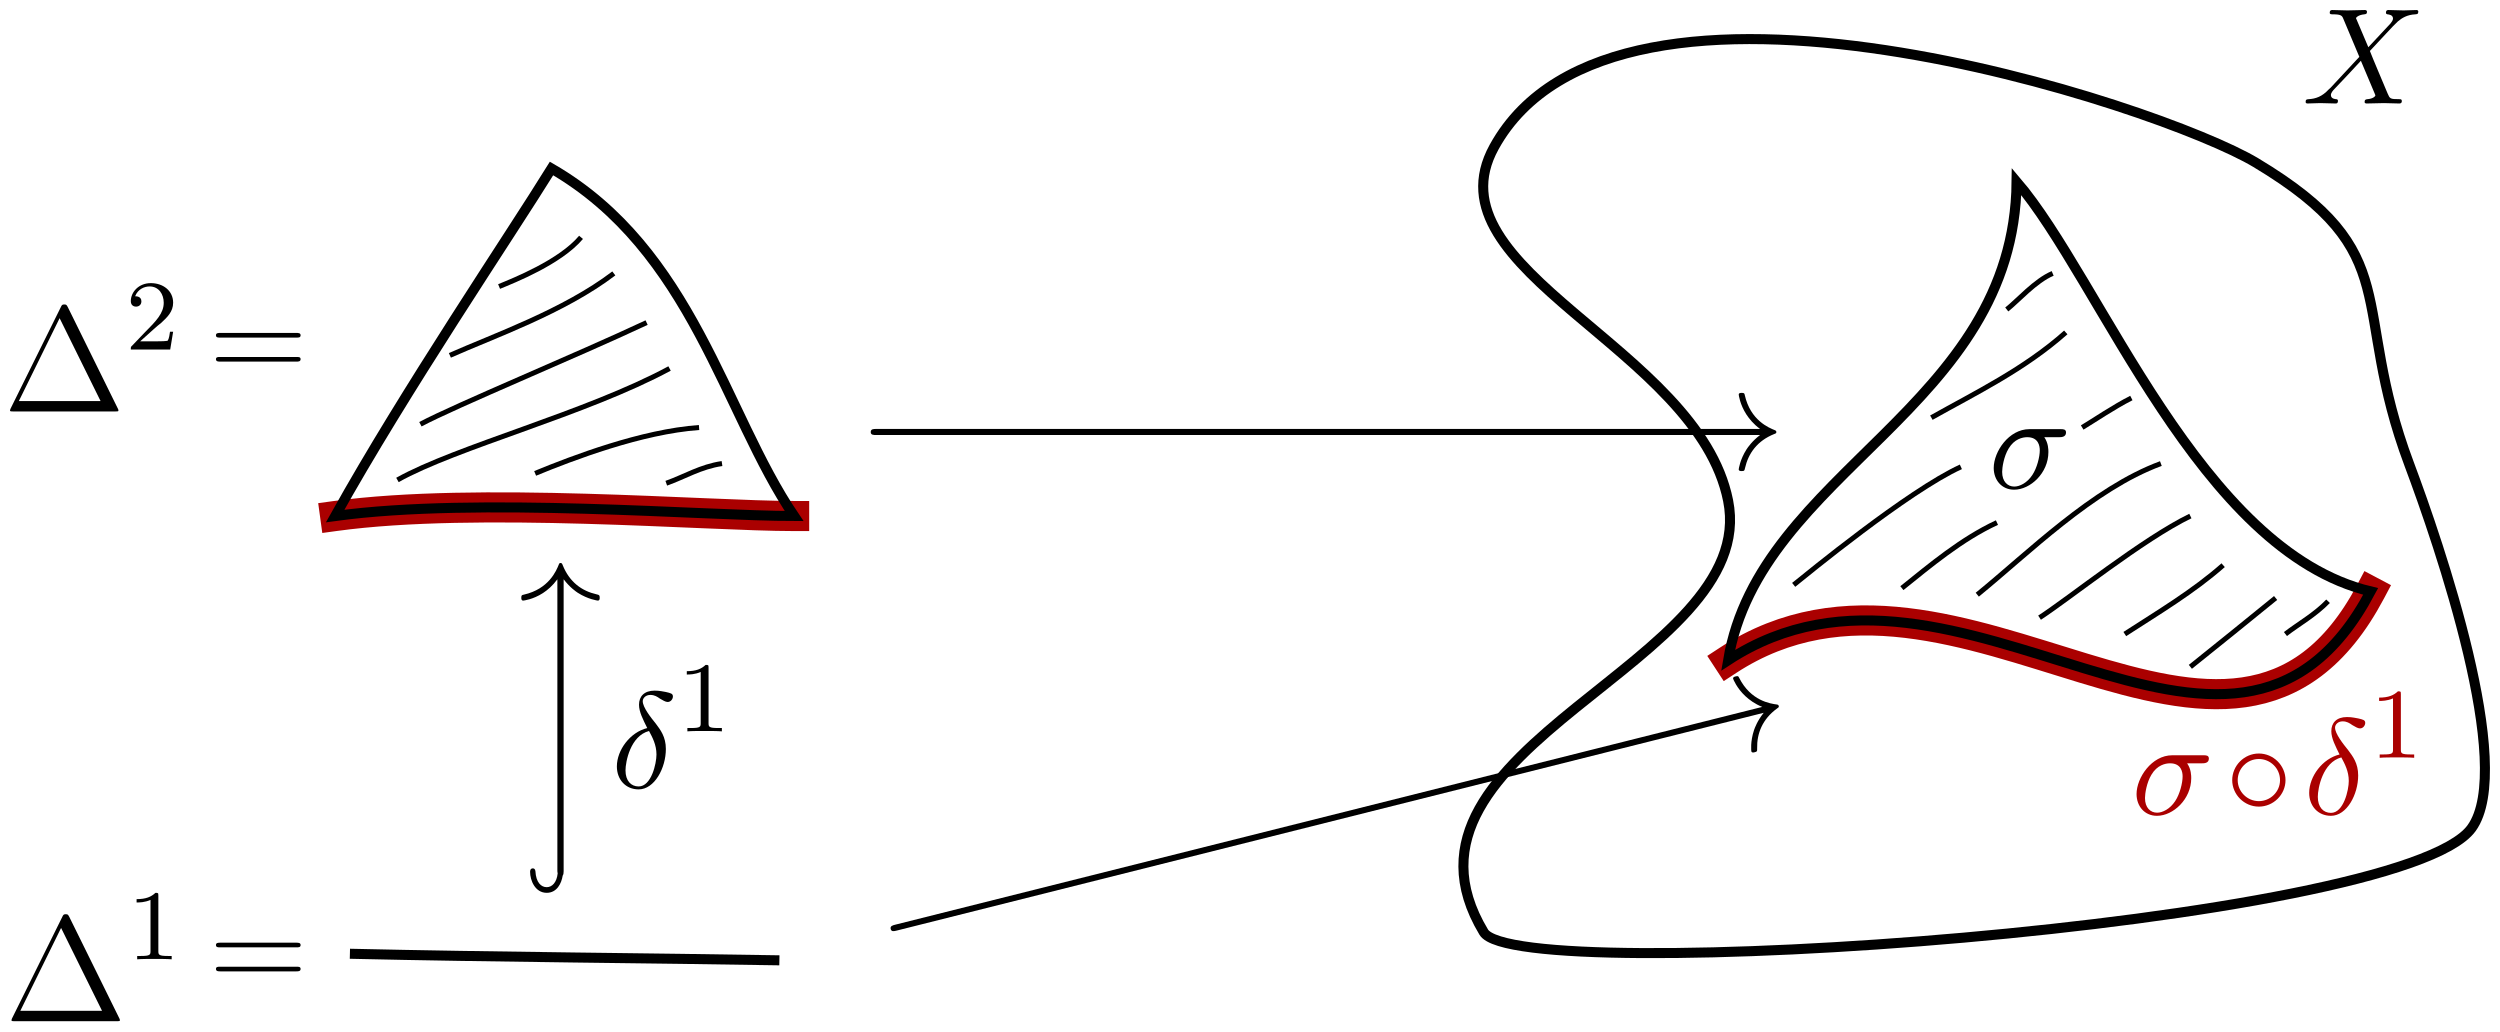
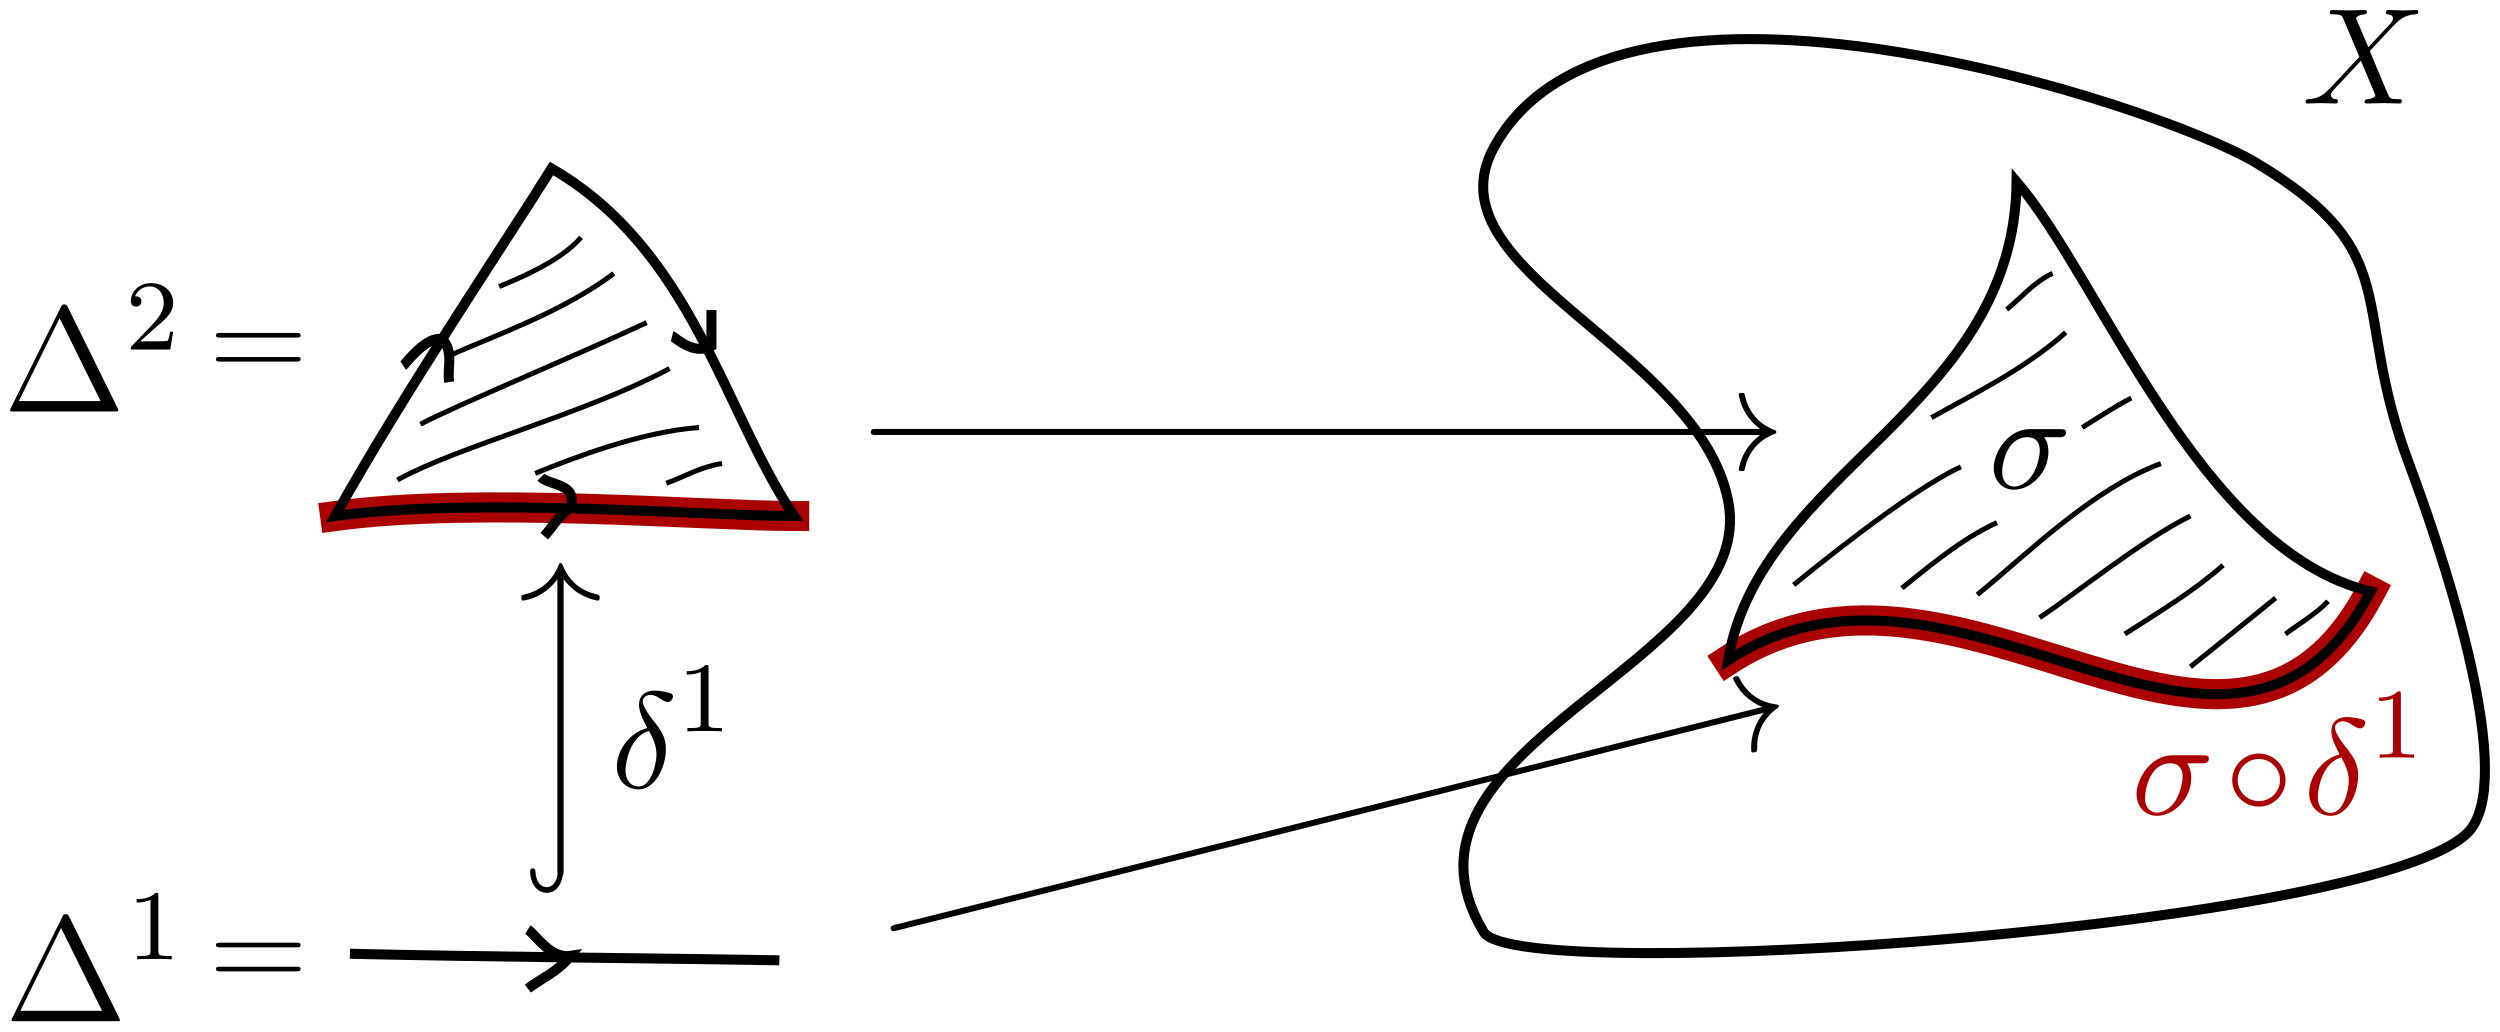
<svg xmlns="http://www.w3.org/2000/svg" width="249.171" height="102.781" id="svg4287" version="1.1">
  <defs id="defs4289" />
  <g id="layer2" transform="translate(-256.1057,-68.35755)">
    <path id="path3983" d="m 428.343,134.166 c 23.052,-15.052 50.116,19.448 64.045,-6.862" style="fill:none;stroke:#aa0000;stroke-width:3;stroke-linecap:square;stroke-linejoin:miter;stroke-miterlimit:4;stroke-opacity:1;stroke-dasharray:none" />
    <path style="fill:none;stroke:#000000;stroke-width:1px;stroke-linecap:butt;stroke-linejoin:miter;stroke-opacity:1" d="m 290.98,163.417 c 14.062,0.328 31.156,0.449 42.806,0.654" id="path3130" />
    <path style="fill:none;stroke:#000000;stroke-width:1;stroke-linecap:butt;stroke-linejoin:miter;stroke-miterlimit:4;stroke-opacity:1;stroke-dasharray:none" d="m 405.023,83.011 c -6.794,12.338 20.27,19.99 23.319,35.238 3.252,16.261 -35.521,24.401 -24.355,43.011 3.325,5.542 91.408,-0.613 98.458,-10.364 4.397,-6.081 -3.256,-28.374 -6.218,-36.274 -6.016,-16.043 -0.095,-20.94 -15.287,-30.056 -9.442,-5.665 -63.708,-23.726 -75.917,-1.555 z" id="path3134" />
    <path style="fill:none;stroke:#000000;stroke-width:1px;stroke-linecap:butt;stroke-linejoin:miter;stroke-opacity:1" d="m 457.098,86.459 c -0.236,22.678 -25.598,28.767 -28.755,47.707 23.052,-15.052 50.116,19.448 64.045,-6.862 -17.028,-4.054 -26.883,-31.012 -35.29,-40.845 z" id="path3136" />
    <path id="path3981" d="m 335.256,119.789 c -8.719,0 -31.603,-1.936 -45.746,0" style="fill:none;stroke:#aa0000;stroke-width:3;stroke-linecap:square;stroke-linejoin:miter;stroke-miterlimit:4;stroke-opacity:1;stroke-dasharray:none" />
    <path style="fill:none;stroke:#000000;stroke-width:1px;stroke-linecap:butt;stroke-linejoin:miter;stroke-opacity:1" d="m 335.256,119.789 c -8.719,0 -31.603,-1.936 -45.746,0 6.902,-12.411 17.516,-28.088 21.566,-34.637 14.077,8.146 17.184,24.303 24.18,34.637 z" id="path3128" />
    <path style="fill:none;stroke:#000000;stroke-width:0.5;stroke-linecap:butt;stroke-linejoin:miter;stroke-miterlimit:4;stroke-opacity:1;stroke-dasharray:none" d="m 314.017,92.014 c -2.086,2.476 -6.727,4.307 -8.169,4.901" id="path3906" />
    <path style="fill:none;stroke:#000000;stroke-width:0.5;stroke-linecap:butt;stroke-linejoin:miter;stroke-miterlimit:4;stroke-opacity:1;stroke-dasharray:none" d="m 317.284,95.608 c -4.964,3.785 -11.978,6.231 -16.338,8.169" id="path3908" />
    <path style="fill:none;stroke:#000000;stroke-width:0.5;stroke-linecap:butt;stroke-linejoin:miter;stroke-miterlimit:4;stroke-opacity:1;stroke-dasharray:none" d="m 320.552,100.51 c -7.087,3.326 -18.954,8.228 -22.546,10.13" id="path3910" />
    <path style="fill:none;stroke:#000000;stroke-width:0.5;stroke-linecap:butt;stroke-linejoin:miter;stroke-miterlimit:4;stroke-opacity:1;stroke-dasharray:none" d="m 322.839,105.084 c -8.27,4.472 -21.276,7.822 -27.121,11.11" id="path3912" />
    <path style="fill:none;stroke:#000000;stroke-width:0.5;stroke-linecap:butt;stroke-linejoin:miter;stroke-miterlimit:4;stroke-opacity:1;stroke-dasharray:none" d="m 325.78,110.966 c -5.715,0.405 -12.609,3.039 -16.338,4.575" id="path3914" />
    <path style="fill:none;stroke:#000000;stroke-width:0.5;stroke-linecap:butt;stroke-linejoin:miter;stroke-miterlimit:4;stroke-opacity:1;stroke-dasharray:none" d="m 328.067,114.56 c -2.135,0.309 -3.713,1.311 -5.555,1.961" id="path3916" />
    <path style="fill:none;stroke:#000000;stroke-width:0.5;stroke-linecap:butt;stroke-linejoin:miter;stroke-miterlimit:4;stroke-opacity:1;stroke-dasharray:none" d="m 460.692,95.608 c -1.738,0.733 -3.482,2.736 -4.575,3.594" id="path3918" />
    <path style="fill:none;stroke:#000000;stroke-width:0.5;stroke-linecap:butt;stroke-linejoin:miter;stroke-miterlimit:4;stroke-opacity:1;stroke-dasharray:none" d="m 461.999,101.49 c -4.139,3.685 -9.024,6.036 -13.397,8.496" id="path3920" />
    <path style="fill:none;stroke:#000000;stroke-width:0.5;stroke-linecap:butt;stroke-linejoin:miter;stroke-miterlimit:4;stroke-opacity:1;stroke-dasharray:none" d="m 451.543,114.887 c -5.28,2.413 -15.475,10.812 -16.665,11.763" id="path3922" />
    <path style="fill:none;stroke:#000000;stroke-width:0.5;stroke-linecap:butt;stroke-linejoin:miter;stroke-miterlimit:4;stroke-opacity:1;stroke-dasharray:none" d="m 455.138,120.442 c -3.578,1.665 -6.657,4.28 -9.476,6.535" id="path3924" />
    <path style="fill:none;stroke:#000000;stroke-width:0.5;stroke-linecap:butt;stroke-linejoin:miter;stroke-miterlimit:4;stroke-opacity:1;stroke-dasharray:none" d="m 468.535,108.025 c -1.836,0.941 -3.702,2.221 -4.901,2.941" id="path3926" />
    <path style="fill:none;stroke:#000000;stroke-width:0.5;stroke-linecap:butt;stroke-linejoin:miter;stroke-miterlimit:4;stroke-opacity:1;stroke-dasharray:none" d="m 471.476,114.56 c -6.799,2.506 -13.265,8.981 -18.299,13.07" id="path3928" />
    <path style="fill:none;stroke:#000000;stroke-width:0.5;stroke-linecap:butt;stroke-linejoin:miter;stroke-miterlimit:4;stroke-opacity:1;stroke-dasharray:none" d="m 474.416,119.789 c -4.712,2.285 -12.114,8.242 -15.031,10.13" id="path3930" />
    <path style="fill:none;stroke:#000000;stroke-width:0.5;stroke-linecap:butt;stroke-linejoin:miter;stroke-miterlimit:4;stroke-opacity:1;stroke-dasharray:none" d="m 477.684,124.69 c -2.992,2.638 -6.454,4.695 -9.803,6.862" id="path3932" />
    <path style="fill:none;stroke:#000000;stroke-width:0.5;stroke-linecap:butt;stroke-linejoin:miter;stroke-miterlimit:4;stroke-opacity:1;stroke-dasharray:none" d="m 482.912,127.958 c -2.847,2.32 -5.728,4.647 -8.496,6.862" id="path3934" />
    <path style="fill:none;stroke:#000000;stroke-width:0.5;stroke-linecap:butt;stroke-linejoin:miter;stroke-miterlimit:4;stroke-opacity:1;stroke-dasharray:none" d="m 488.14,128.284 c -1.299,1.35 -2.922,2.248 -4.248,3.268" id="path3936" />
    <g transform="matrix(1.25,0,0,1.25,-70.04542,-67.87293)" id="g4195">
      <g transform="translate(261.174,141.791)" style="fill:#000000;fill-opacity:1" id="use3768">
        <path style="stroke:none" d="M 5.156,-8.312 C 5.062,-8.484 5.047,-8.531 4.875,-8.531 c -0.172,0 -0.203,0.047 -0.281,0.219 l -4,8.078 C 0.578,-0.203 0.547,-0.125 0.547,-0.078 0.547,-0.016 0.562,0 0.797,0 L 8.938,0 c 0.25,0 0.25,-0.016 0.25,-0.078 0,-0.047 -0.016,-0.125 -0.047,-0.156 L 5.156,-8.312 z M 4.5,-7.438 7.766,-0.828 1.25,-0.828 4.5,-7.438 z m 0,0" id="path4061" />
      </g>
      <g transform="translate(270.929,136.855)" style="fill:#000000;fill-opacity:1" id="use3772">
        <path style="stroke:none" d="m 2.25,-1.625 c 0.125,-0.125 0.453,-0.391 0.594,-0.5 0.484,-0.453 0.953,-0.891 0.953,-1.609 0,-0.953 -0.797,-1.562 -1.781,-1.562 -0.969,0 -1.594,0.719 -1.594,1.438 0,0.391 0.312,0.438 0.422,0.438 0.172,0 0.422,-0.109 0.422,-0.422 0,-0.406 -0.406,-0.406 -0.5,-0.406 C 1,-4.844 1.531,-5.031 1.922,-5.031 c 0.734,0 1.125,0.625 1.125,1.297 0,0.828 -0.578,1.438 -1.531,2.391 l -1,1.047 C 0.422,-0.219 0.422,-0.203 0.422,0 l 3.141,0 0.234,-1.422 -0.25,0 C 3.531,-1.266 3.469,-0.875 3.375,-0.719 c -0.047,0.062 -0.656,0.062 -0.781,0.062 l -1.422,0 L 2.25,-1.625 z m 0,0" id="path4065" />
      </g>
    </g>
    <g transform="matrix(1.25,0,0,1.25,-96.09019,-27.58477)" id="g4201">
      <g transform="translate(282.127,158.179)" style="fill:#000000;fill-opacity:1" id="use3800">
        <path style="stroke:none" d="M 5.156,-8.312 C 5.062,-8.484 5.047,-8.531 4.875,-8.531 c -0.172,0 -0.203,0.047 -0.281,0.219 l -4,8.078 C 0.578,-0.203 0.547,-0.125 0.547,-0.078 0.547,-0.016 0.562,0 0.797,0 L 8.938,0 c 0.25,0 0.25,-0.016 0.25,-0.078 0,-0.047 -0.016,-0.125 -0.047,-0.156 L 5.156,-8.312 z M 4.5,-7.438 7.766,-0.828 1.25,-0.828 4.5,-7.438 z m 0,0" id="path4093" />
      </g>
      <g transform="translate(291.882,153.243)" style="fill:#000000;fill-opacity:1" id="use3804">
        <path style="stroke:none" d="m 2.5,-5.078 c 0,-0.219 -0.016,-0.219 -0.234,-0.219 -0.328,0.312 -0.75,0.5 -1.5,0.5 l 0,0.266 c 0.219,0 0.641,0 1.109,-0.203 l 0,4.078 c 0,0.297 -0.031,0.391 -0.781,0.391 l -0.281,0 0,0.266 c 0.328,-0.031 1.016,-0.031 1.375,-0.031 0.359,0 1.047,0 1.375,0.031 l 0,-0.266 -0.281,0 c -0.75,0 -0.781,-0.094 -0.781,-0.391 l 0,-4.422 z m 0,0" id="path4097" />
      </g>
    </g>
    <g transform="matrix(0,-1.25,1.25,0,117.9883,522.0585)" id="g4207">
      <g transform="translate(299.935,158.179)" style="fill:#000000;fill-opacity:1" id="use3808">
        <path style="stroke:none" d="m 311.969,129.469 c -0.117,0 -0.137,0.086 -0.156,0.125 -0.254,0.645 -1,2.465 -3.5,3.031 -0.195,0.039 -0.25,0.059 -0.25,0.312 0,0.117 0.012,0.281 0.188,0.281 0.039,0 0.973,-0.105 1.969,-0.75 0.449,-0.293 0.969,-0.73 1.438,-1.375 l 0,29.094 c 0,0.079 0.024,0.146 0.031,0.219 -0.094,0.903 -0.555,1.375 -1.094,1.375 -0.547,0 -1.066,-0.461 -1.125,-1.594 -0.019,-0.234 -0.172,-0.281 -0.25,-0.281 -0.254,0 -0.281,0.227 -0.281,0.344 0,0.859 0.504,2.094 1.656,2.094 1.021,0 1.474,-0.944 1.594,-1.719 0.077,-0.103 0.094,-0.263 0.094,-0.438 l 0,-29.094 c 0.625,0.82 1.23,1.227 1.406,1.344 1.035,0.664 1.98,0.781 2,0.781 0.176,0 0.188,-0.164 0.188,-0.281 0,-0.254 -0.039,-0.285 -0.312,-0.344 -1.465,-0.332 -2.691,-1.207 -3.375,-2.906 -0.059,-0.176 -0.121,-0.219 -0.219,-0.219 z" transform="matrix(0,0.8,-0.8,0,121.7118,-252.5697)" id="path4101" />
      </g>
      <g transform="translate(301.194,158.179)" style="fill:#000000;fill-opacity:1" id="use3812" />
    </g>
    <path style="fill:#000000;fill-opacity:1;stroke:none" d="m 431.531,111.714 c -0.82,0.625 -1.23,1.25 -1.348,1.426 -0.664,1.035 -0.781,1.973 -0.781,1.992 0,0.176 0.176,0.176 0.293,0.176 0.254,0 0.273,-0.019 0.332,-0.293 0.332,-1.465 1.211,-2.715 2.91,-3.398 0.176,-0.059 0.215,-0.098 0.215,-0.195 0,-0.117 -0.078,-0.156 -0.117,-0.176 -0.645,-0.254 -2.461,-0.996 -3.027,-3.496 -0.039,-0.195 -0.059,-0.234 -0.312,-0.234 -0.117,0 -0.293,0 -0.293,0.176 0,0.039 0.117,0.977 0.762,1.973 0.293,0.449 0.723,0.977 1.367,1.445 l -88.094,0 c -0.273,0 -0.547,0 -0.547,0.312 0,0.293 0.273,0.293 0.547,0.293 z" id="path4069" />
    <path style="fill:#000000;fill-opacity:1;stroke:none" d="m 431.891,139.401 c -0.643,0.806 -0.889,1.512 -0.96,1.711 -0.392,1.166 -0.277,2.104 -0.272,2.122 0.043,0.17 0.213,0.128 0.327,0.099 0.246,-0.062 0.26,-0.086 0.251,-0.365 -0.035,-1.502 0.513,-2.928 1.995,-4.005 0.156,-0.1 0.185,-0.147 0.161,-0.242 -0.029,-0.114 -0.114,-0.133 -0.156,-0.142 -0.687,-0.089 -2.629,-0.367 -3.788,-2.653 -0.086,-0.18 -0.114,-0.213 -0.36,-0.151 -0.114,0.029 -0.284,0.071 -0.241,0.242 0.009,0.038 0.352,0.919 1.219,1.728 0.394,0.364 0.939,0.771 1.678,1.069 l -86.409,21.705 c -0.265,0.067 -0.53,0.133 -0.454,0.436 0.071,0.284 0.337,0.218 0.602,0.151 z" id="path4069-6" />
    <g transform="matrix(0,0.7824414,-0.7824414,0,380.6143,77.42835)" id="g5734">
      <path style="fill:#000000;fill-opacity:1;stroke:none" id="path5694" d="m 33.878,121.354 c 0,-0.266 0,-0.516 0.281,-0.516 0.312,0 0.312,0.297 0.312,0.578 l 0,9.609 c 0,0.297 0,0.594 -0.312,0.594 -0.281,0 -0.281,-0.266 -0.281,-0.516 l 0,-9.75 z m -3.062,0.062 c 0,-0.281 0,-0.578 0.297,-0.578 0.297,0 0.297,0.25 0.297,0.516 l 0,9.75 c 0,0.25 0,0.516 -0.297,0.516 -0.297,0 -0.297,-0.297 -0.297,-0.594 l 0,-9.609 z m 0,0" />
    </g>
    <g transform="matrix(0,0.7824414,-0.7824414,0,380.6143,138.2015)" id="g5734-8">
      <path style="fill:#000000;fill-opacity:1;stroke:none" id="path5694-9" d="m 33.878,121.354 c 0,-0.266 0,-0.516 0.281,-0.516 0.312,0 0.312,0.297 0.312,0.578 l 0,9.609 c 0,0.297 0,0.594 -0.312,0.594 -0.281,0 -0.281,-0.266 -0.281,-0.516 l 0,-9.75 z m -3.062,0.062 c 0,-0.281 0,-0.578 0.297,-0.578 0.297,0 0.297,0.25 0.297,0.516 l 0,9.75 c 0,0.25 0,0.516 -0.297,0.516 -0.297,0 -0.297,-0.297 -0.297,-0.594 l 0,-9.609 z m 0,0" />
    </g>
    <path style="fill:#000000;fill-opacity:1;stroke:none" d="m 492.155,73.068 -1.152,-2.715 c -0.039,-0.098 -0.078,-0.156 -0.078,-0.176 0,-0.078 0.234,-0.332 0.82,-0.391 0.137,-0.019 0.273,-0.019 0.273,-0.254 0,-0.176 -0.176,-0.176 -0.215,-0.176 -0.566,0 -1.152,0.039 -1.719,0.039 -0.332,0 -1.191,-0.039 -1.523,-0.039 -0.078,0 -0.254,0 -0.254,0.273 0,0.156 0.137,0.156 0.312,0.156 0.82,0 0.918,0.137 1.035,0.43 l 1.602,3.809 -2.871,3.086 -0.176,0.156 c -0.664,0.723 -1.309,0.938 -2.012,0.977 -0.176,0.019 -0.293,0.019 -0.293,0.273 0,0.019 0,0.156 0.176,0.156 0.41,0 0.859,-0.039 1.289,-0.039 0.488,0 1.035,0.039 1.523,0.039 0.078,0 0.234,0 0.234,-0.273 0,-0.137 -0.137,-0.156 -0.156,-0.156 -0.117,0 -0.547,-0.039 -0.547,-0.41 0,-0.215 0.195,-0.449 0.371,-0.625 l 1.387,-1.465 1.23,-1.328 1.367,3.242 c 0.059,0.156 0.078,0.176 0.078,0.195 0,0.117 -0.254,0.352 -0.801,0.391 -0.137,0.019 -0.273,0.039 -0.273,0.273 0,0.156 0.156,0.156 0.215,0.156 0.371,0 1.328,-0.039 1.719,-0.039 0.332,0 1.172,0.039 1.504,0.039 0.098,0 0.273,0 0.273,-0.254 0,-0.176 -0.137,-0.176 -0.254,-0.176 -0.918,0 -0.938,-0.039 -1.172,-0.586 -0.527,-1.27 -1.445,-3.398 -1.758,-4.219 0.918,-0.957 2.363,-2.578 2.793,-2.949 0.391,-0.332 0.918,-0.664 1.738,-0.703 0.176,-0.019 0.293,-0.019 0.293,-0.273 0,-0.019 0,-0.156 -0.176,-0.156 -0.41,0 -0.859,0.039 -1.289,0.039 -0.508,0 -1.016,-0.039 -1.504,-0.039 -0.078,0 -0.254,0 -0.254,0.273 0,0.098 0.059,0.137 0.156,0.156 0.117,0.019 0.547,0.039 0.547,0.43 0,0.176 -0.156,0.352 -0.254,0.488 l -2.207,2.363 z m 0,0" id="path3470" />
    <path style="fill:#aa0000;fill-opacity:1;stroke:none" d="m 475.596,144.435 c 0.176,0 0.664,0 0.664,-0.469 0,-0.332 -0.293,-0.332 -0.527,-0.332 l -3.125,0 c -2.051,0 -3.555,2.246 -3.555,3.867 0,1.211 0.801,2.168 2.031,2.168 1.621,0 3.418,-1.66 3.418,-3.75 0,-0.234 0,-0.898 -0.41,-1.484 l 1.504,0 z m -4.492,4.922 c -0.664,0 -1.211,-0.488 -1.211,-1.465 0,-0.41 0.156,-1.523 0.645,-2.324 0.566,-0.957 1.387,-1.133 1.855,-1.133 1.133,0 1.25,0.898 1.25,1.309 0,0.645 -0.273,1.758 -0.742,2.461 -0.527,0.801 -1.27,1.152 -1.797,1.152 z m 0,0" id="path3474" />
    <path style="fill:#aa0000;fill-opacity:1;stroke:none" d="m 483.899,146.115 c 0,-1.465 -1.211,-2.656 -2.656,-2.656 -1.465,0 -2.656,1.211 -2.656,2.656 0,1.426 1.191,2.637 2.656,2.637 1.445,0 2.656,-1.191 2.656,-2.637 z m -2.656,2.09 c -1.172,0 -2.109,-0.957 -2.109,-2.09 0,-1.152 0.938,-2.109 2.109,-2.109 1.133,0 2.109,0.918 2.109,2.109 0,1.172 -0.977,2.09 -2.109,2.09 z m 0,0" id="path3478" />
    <g transform="matrix(1.25,0,0,1.25,83.88226,-25.6192)" id="g3568" style="fill:#aa0000;fill-opacity:1">
      <path id="path3482" d="m 324.323,135.34 c -1.359,0.328 -2.422,1.75 -2.422,3.062 0,1.047 0.703,1.828 1.734,1.828 1.266,0 2.172,-1.703 2.172,-3.219 0,-0.984 -0.438,-1.531 -0.797,-2.016 -0.406,-0.5 -1.047,-1.312 -1.047,-1.797 0,-0.234 0.219,-0.5 0.609,-0.5 0.328,0 0.547,0.141 0.766,0.297 0.219,0.125 0.438,0.266 0.609,0.266 0.266,0 0.422,-0.25 0.422,-0.438 0,-0.234 -0.172,-0.266 -0.562,-0.359 -0.562,-0.109 -0.719,-0.109 -0.891,-0.109 -0.844,0 -1.25,0.469 -1.25,1.125 0,0.578 0.328,1.188 0.656,1.859 z m 0.141,0.234 c 0.266,0.5 0.594,1.094 0.594,1.875 0,0.719 -0.406,2.547 -1.422,2.547 -0.609,0 -1.047,-0.453 -1.047,-1.281 0,-0.688 0.391,-2.75 1.875,-3.141 z m 0,0" style="fill:#aa0000;fill-opacity:1;stroke:none" />
      <path id="path3486" d="m 329.21,130.524 c 0,-0.219 -0.016,-0.219 -0.234,-0.219 -0.328,0.312 -0.75,0.5 -1.5,0.5 l 0,0.266 c 0.219,0 0.641,0 1.109,-0.203 l 0,4.078 c 0,0.297 -0.031,0.391 -0.781,0.391 l -0.281,0 0,0.266 c 0.328,-0.031 1.016,-0.031 1.375,-0.031 0.359,0 1.047,0 1.375,0.031 l 0,-0.266 -0.281,0 c -0.75,0 -0.781,-0.094 -0.781,-0.391 l 0,-4.422 z m 0,0" style="fill:#aa0000;fill-opacity:1;stroke:none" />
    </g>
    <path style="fill:#000000;fill-opacity:1;stroke:none" d="m 461.36,111.931 c 0.176,0 0.664,0 0.664,-0.469 0,-0.332 -0.293,-0.332 -0.527,-0.332 l -3.125,0 c -2.051,0 -3.555,2.246 -3.555,3.867 0,1.211 0.801,2.168 2.031,2.168 1.621,0 3.418,-1.66 3.418,-3.75 0,-0.234 0,-0.898 -0.41,-1.484 l 1.504,0 z m -4.492,4.922 c -0.664,0 -1.211,-0.488 -1.211,-1.465 0,-0.41 0.156,-1.523 0.645,-2.324 0.566,-0.957 1.387,-1.133 1.855,-1.133 1.133,0 1.25,0.898 1.25,1.309 0,0.645 -0.273,1.758 -0.742,2.461 -0.527,0.801 -1.27,1.152 -1.797,1.152 z m 0,0" id="path3474-7" />
    <g transform="matrix(1.25,0,0,1.25,-84.7875,-28.253)" id="g3568-9" style="fill:#000000;fill-opacity:1">
      <path id="path3482-1" d="m 324.323,135.34 c -1.359,0.328 -2.422,1.75 -2.422,3.062 0,1.047 0.703,1.828 1.734,1.828 1.266,0 2.172,-1.703 2.172,-3.219 0,-0.984 -0.438,-1.531 -0.797,-2.016 -0.406,-0.5 -1.047,-1.312 -1.047,-1.797 0,-0.234 0.219,-0.5 0.609,-0.5 0.328,0 0.547,0.141 0.766,0.297 0.219,0.125 0.438,0.266 0.609,0.266 0.266,0 0.422,-0.25 0.422,-0.438 0,-0.234 -0.172,-0.266 -0.562,-0.359 -0.562,-0.109 -0.719,-0.109 -0.891,-0.109 -0.844,0 -1.25,0.469 -1.25,1.125 0,0.578 0.328,1.188 0.656,1.859 z m 0.141,0.234 c 0.266,0.5 0.594,1.094 0.594,1.875 0,0.719 -0.406,2.547 -1.422,2.547 -0.609,0 -1.047,-0.453 -1.047,-1.281 0,-0.688 0.391,-2.75 1.875,-3.141 z m 0,0" style="fill:#000000;fill-opacity:1;stroke:none" />
      <path id="path3486-5" d="m 329.21,130.524 c 0,-0.219 -0.016,-0.219 -0.234,-0.219 -0.328,0.312 -0.75,0.5 -1.5,0.5 l 0,0.266 c 0.219,0 0.641,0 1.109,-0.203 l 0,4.078 c 0,0.297 -0.031,0.391 -0.781,0.391 l -0.281,0 0,0.266 c 0.328,-0.031 1.016,-0.031 1.375,-0.031 0.359,0 1.047,0 1.375,0.031 l 0,-0.266 -0.281,0 c -0.75,0 -0.781,-0.094 -0.781,-0.391 l 0,-4.422 z m 0,0" style="fill:#000000;fill-opacity:1;stroke:none" />
    </g>
+     <path style="fill:none;stroke:#000000;stroke-width:1px;stroke-linecap:butt;stroke-linejoin:miter;stroke-opacity:1" d="m 52.608,92.652 c 0.79,0.486 2.202,2.922 4.248,2.614 -1.221,1.577 -2.976,2.289 -4.248,3.268" id="path3392" transform="translate(256.1057,68.35755)" />
+     <path style="fill:none;stroke:#000000;stroke-width:1px;stroke-linecap:butt;stroke-linejoin:miter;stroke-opacity:1" d="m 53.915,47.559 c 0.841,0.841 3.705,0.635 2.941,2.941 -1.668,1.527 -1.614,1.816 -2.614,2.941" id="path3394" transform="translate(256.1057,68.35755)" />
+     <path style="fill:none;stroke:#000000;stroke-width:1px;stroke-linecap:butt;stroke-linejoin:miter;stroke-opacity:1" d="m 40.192,36.449 c 0.156,-0.104 2.357,-3.115 3.921,-2.614 1.129,1.27 0.435,2.831 0.654,4.248" id="path3396" transform="translate(256.1057,68.35755)" />
+     <path style="fill:none;stroke:#000000;stroke-width:1px;stroke-linecap:butt;stroke-linejoin:miter;stroke-opacity:1" d="m 70.907,30.894 c 0,1.198 0,2.396 0,3.594 -1.849,0.98 -3.615,-0.904 -3.921,-0.98" id="path3400" transform="translate(256.1057,68.35755)" />
  </g>
</svg>
